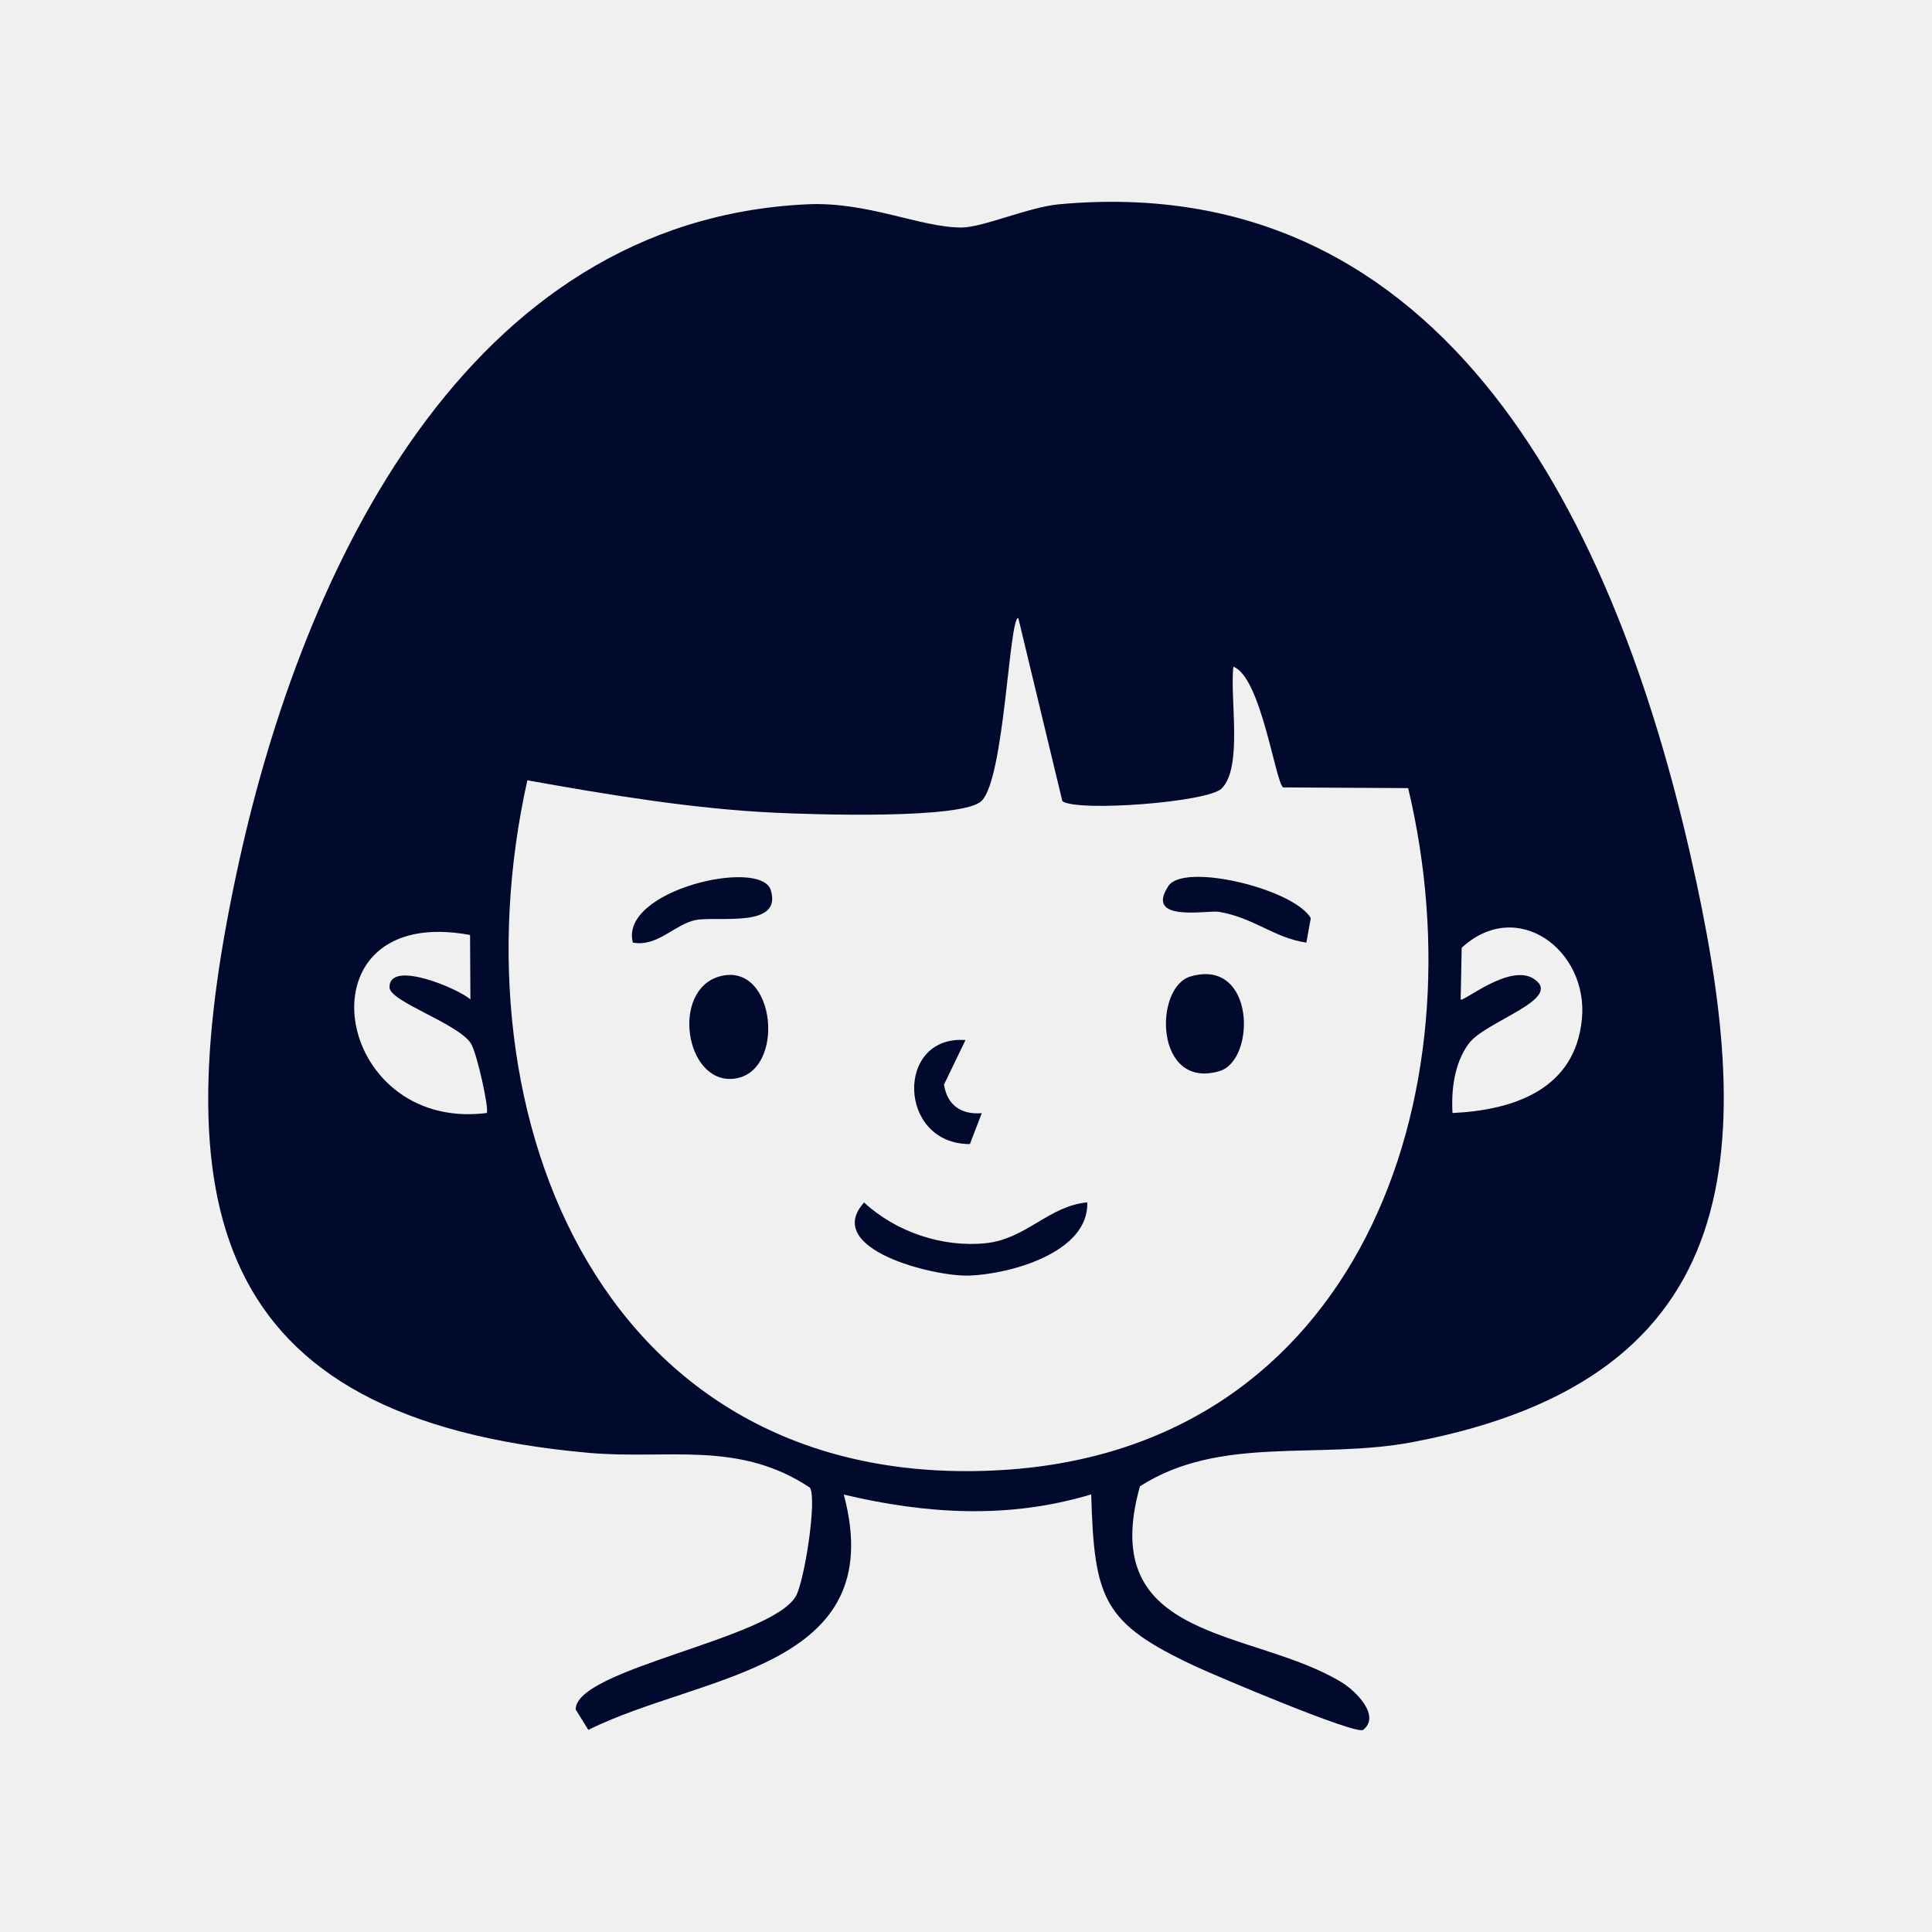
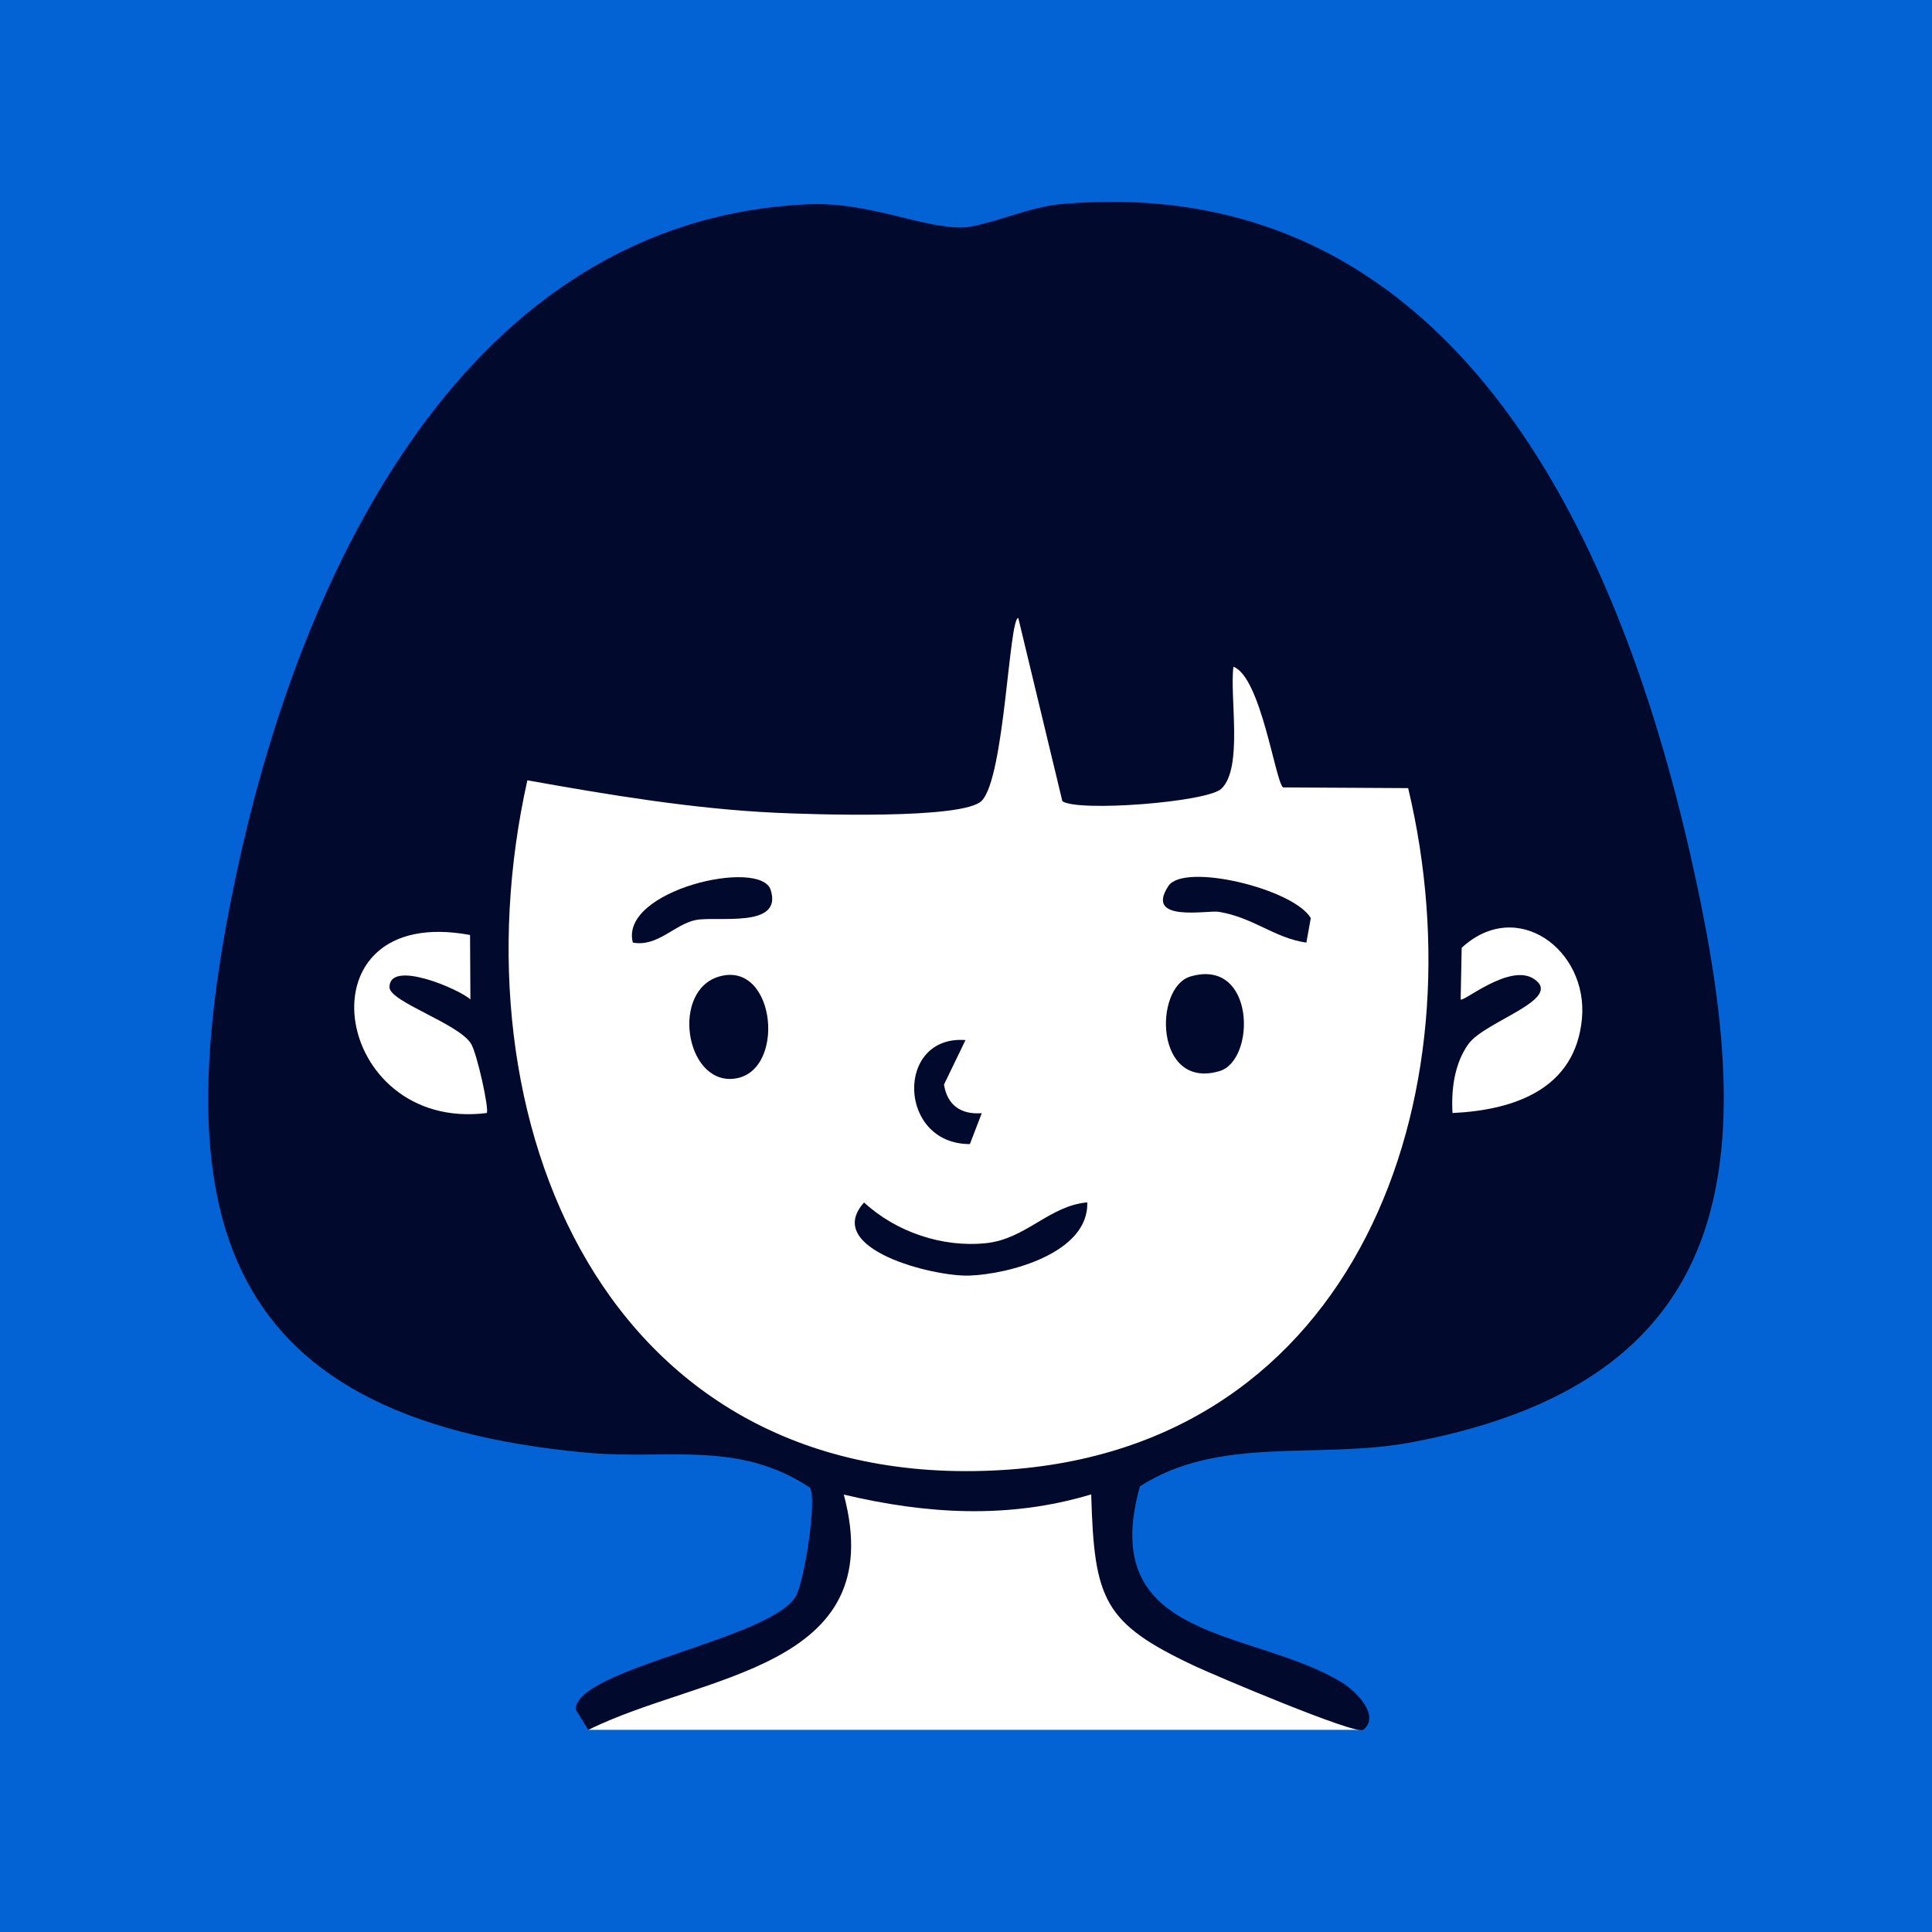
<svg xmlns="http://www.w3.org/2000/svg" id="Layer_1" data-name="Layer 1" viewBox="0 0 1080 1080">
  <defs>
    <style>
      .cls-1 {
+         fill: #0463d4;
+       }
+ 
+       .cls-2 {
+         fill: #fff;
+       }
+ 
+       .cls-3 {
        fill: #01092d;
      }
    </style>
  </defs>
-   <path class="cls-1" d="M762.03,966.99c-3.93,3.12-83.18-30.54-93.79-35.5-51.61-24.16-56.54-37.26-58.25-96.12-46.11,13.9-92.15,11.05-138.3.11,26.23,98.35-79.53,100-142.81,131.54l-7.08-11.44c.04-22.65,108.64-39.18,122.99-63.11,4.8-8.01,12.06-54.33,7.98-60.85-39.92-26.65-79.64-15.57-123.41-19.45-215.61-19.09-237.19-141.93-195.7-330.64,35.65-162.15,126.57-358.45,317.65-367.33,33.81-1.57,63.11,12.98,86.16,12.99,11.79,0,37.59-11.43,54.51-12.99,218.63-20.13,311.81,182.9,352.95,363.68,36.6,160.84,35.57,292.24-155.45,328.3-52.85,9.98-107.45-4.1-152.25,24.68-24.61,87.52,63.14,79.26,112.77,109.58,8.06,4.92,21.88,18.73,12.03,26.56ZM689.49,372.7c-2.17,16.83,5.48,56.52-6.71,68.19-7.95,7.61-80.45,13.08-88.91,6.98l-24.64-102.43c-5.23.04-7.61,88.78-20.38,102.15-10.17,10.64-95.5,7.68-115.67,6.73-45.94-2.17-93.17-10.03-138.38-18.13-42.45,190,43.5,398.91,265.3,385.58,199.02-11.96,268.11-209,227.07-381.21l-69.9-.39c-4.27-2.76-12.36-61.74-27.77-67.46ZM262.76,522.66c-97.2-18.02-77.46,110.41,9.3,99.53,1.61-1.48-5.36-33.34-8.78-38.81-7.02-11.26-45.46-23.39-45.55-31.48-.17-15.82,39.18,1.1,45.23,6.8l-.2-36.05ZM811.96,622.19c34.85-1.64,68.69-13.56,72.35-52.7,3.59-38.42-36.3-68.21-67.22-39.67l-.57,28.87c1.28,1.79,27.43-20.41,40.91-11.5,17.19,11.36-27.23,23.54-36.52,36.36-7.91,10.91-9.71,25.52-8.95,38.64Z" />
-   <path class="cls-1" d="M607.77,672.14c1.03,28.27-43.81,40.21-66.01,40.92-20.17.65-82.12-14.95-58.73-40.86,17.92,16.54,43.86,25.27,68.13,22.74,22.43-2.34,35.2-20.84,56.61-22.81Z" />
-   <path class="cls-1" d="M402.38,545.78c31.69-8.67,37.37,54.71,7.34,57.28-26.86,2.3-34.7-49.8-7.34-57.28Z" />
-   <path class="cls-1" d="M665.45,545.87c36.26-10.69,36.84,46.81,16.23,52.89-36.26,10.69-36.84-46.81-16.23-52.89Z" />
-   <path class="cls-1" d="M353.77,526.92c-7.68-29.27,71.41-47.38,77.06-29.42,6.87,21.81-30.11,14.36-42.06,16.83-11.75,2.43-21.19,15.12-34.99,12.59Z" />
-   <path class="cls-1" d="M730.27,526.93c-18.2-2.67-29.41-13.99-48.98-17.23-6.13-1.01-41.79,6.21-28.12-14.45,8.72-13.17,69.89,1.53,79.57,17.97l-2.47,13.71Z" />
-   <path class="cls-1" d="M539.72,581.41l-12.02,24.86c1.84,11.67,9.66,16.9,21.11,16l-6.63,17.28c-40.5.06-41.75-61.11-2.46-58.14Z" />
+   <rect class="cls-1" x="-19.64" y="-29.71" width="1114.56" height="1139.67" />
+   <g>
+     <polygon class="cls-2" points="540 437.12 566.72 322.64 607.78 437.12 673.57 430.64 682.28 355.04 707.12 370.16 726.56 429.56 798.51 428.48 811.8 518.48 848.17 500.46 895.4 531.16 895.4 582.34 866.6 630.47 798.51 636.47 774.44 697.17 717.7 778.76 623.24 825.31 623.24 869.48 637.64 896.84 702.44 931.4 762.03 966.99 328.89 966.99 343.88 947.24 420.2 919.88 456.2 898.28 464.84 860.84 460.52 822.37 407.39 803.24 353.24 759.07 310.76 706.87 284.31 636.47 248.84 630.47 205.64 616.36 191.24 576.64 185.48 534.08 235.15 503.63 272.3 518.48 272.3 450.32 294.92 414.04 353.24 435.53 444.68 439.53 540 437.12" />
+     <path class="cls-3" d="M762.03,966.99c-3.93,3.12-83.18-30.54-93.79-35.5-51.61-24.16-56.54-37.26-58.25-96.12-46.11,13.9-92.15,11.05-138.3.11,26.23,98.35-79.53,100-142.81,131.54l-7.08-11.44c.04-22.65,108.64-39.18,122.99-63.11,4.8-8.01,12.06-54.33,7.98-60.85-39.92-26.65-79.64-15.57-123.41-19.45-215.61-19.09-237.19-141.93-195.7-330.64,35.65-162.15,126.57-358.45,317.65-367.33,33.81-1.57,63.11,12.98,86.16,12.99,11.79,0,37.59-11.43,54.51-12.99,218.63-20.13,311.81,182.9,352.95,363.68,36.6,160.84,35.57,292.24-155.45,328.3-52.85,9.98-107.45-4.1-152.25,24.68-24.61,87.52,63.14,79.26,112.77,109.58,8.06,4.92,21.88,18.73,12.03,26.56ZM689.49,372.7c-2.17,16.83,5.48,56.52-6.71,68.19-7.95,7.61-80.45,13.08-88.91,6.98l-24.64-102.43c-5.23.04-7.61,88.78-20.38,102.15-10.17,10.64-95.5,7.68-115.67,6.73-45.94-2.17-93.17-10.03-138.38-18.13-42.45,190,43.5,398.91,265.3,385.58,199.02-11.96,268.11-209,227.07-381.21l-69.9-.39c-4.27-2.76-12.36-61.74-27.77-67.46ZM262.76,522.66c-97.2-18.02-77.46,110.41,9.3,99.53,1.61-1.48-5.36-33.34-8.78-38.81-7.02-11.26-45.46-23.39-45.55-31.48-.17-15.82,39.18,1.1,45.23,6.8l-.2-36.05ZM811.96,622.19c34.85-1.64,68.69-13.56,72.35-52.7,3.59-38.42-36.3-68.21-67.22-39.67l-.57,28.87c1.28,1.79,27.43-20.41,40.91-11.5,17.19,11.36-27.23,23.54-36.52,36.36-7.91,10.91-9.71,25.52-8.95,38.64Z" />
+     <path class="cls-3" d="M607.77,672.14c1.03,28.27-43.81,40.21-66.01,40.92-20.17.65-82.12-14.95-58.73-40.86,17.92,16.54,43.86,25.27,68.13,22.74,22.43-2.34,35.2-20.84,56.61-22.81Z" />
+     <path class="cls-3" d="M402.38,545.78c31.69-8.67,37.37,54.71,7.34,57.28-26.86,2.3-34.7-49.8-7.34-57.28Z" />
+     <path class="cls-3" d="M665.45,545.87c36.26-10.69,36.84,46.81,16.23,52.89-36.26,10.69-36.84-46.81-16.23-52.89Z" />
+     <path class="cls-3" d="M353.77,526.92c-7.68-29.27,71.41-47.38,77.06-29.42,6.87,21.81-30.11,14.36-42.06,16.83-11.75,2.43-21.19,15.12-34.99,12.59Z" />
+     <path class="cls-3" d="M730.27,526.93c-18.2-2.67-29.41-13.99-48.98-17.23-6.13-1.01-41.79,6.21-28.12-14.45,8.72-13.17,69.89,1.53,79.57,17.97l-2.47,13.71Z" />
+     <path class="cls-3" d="M539.72,581.41l-12.02,24.86c1.84,11.67,9.66,16.9,21.11,16l-6.63,17.28c-40.5.06-41.75-61.11-2.46-58.14Z" />
+   </g>
</svg>
